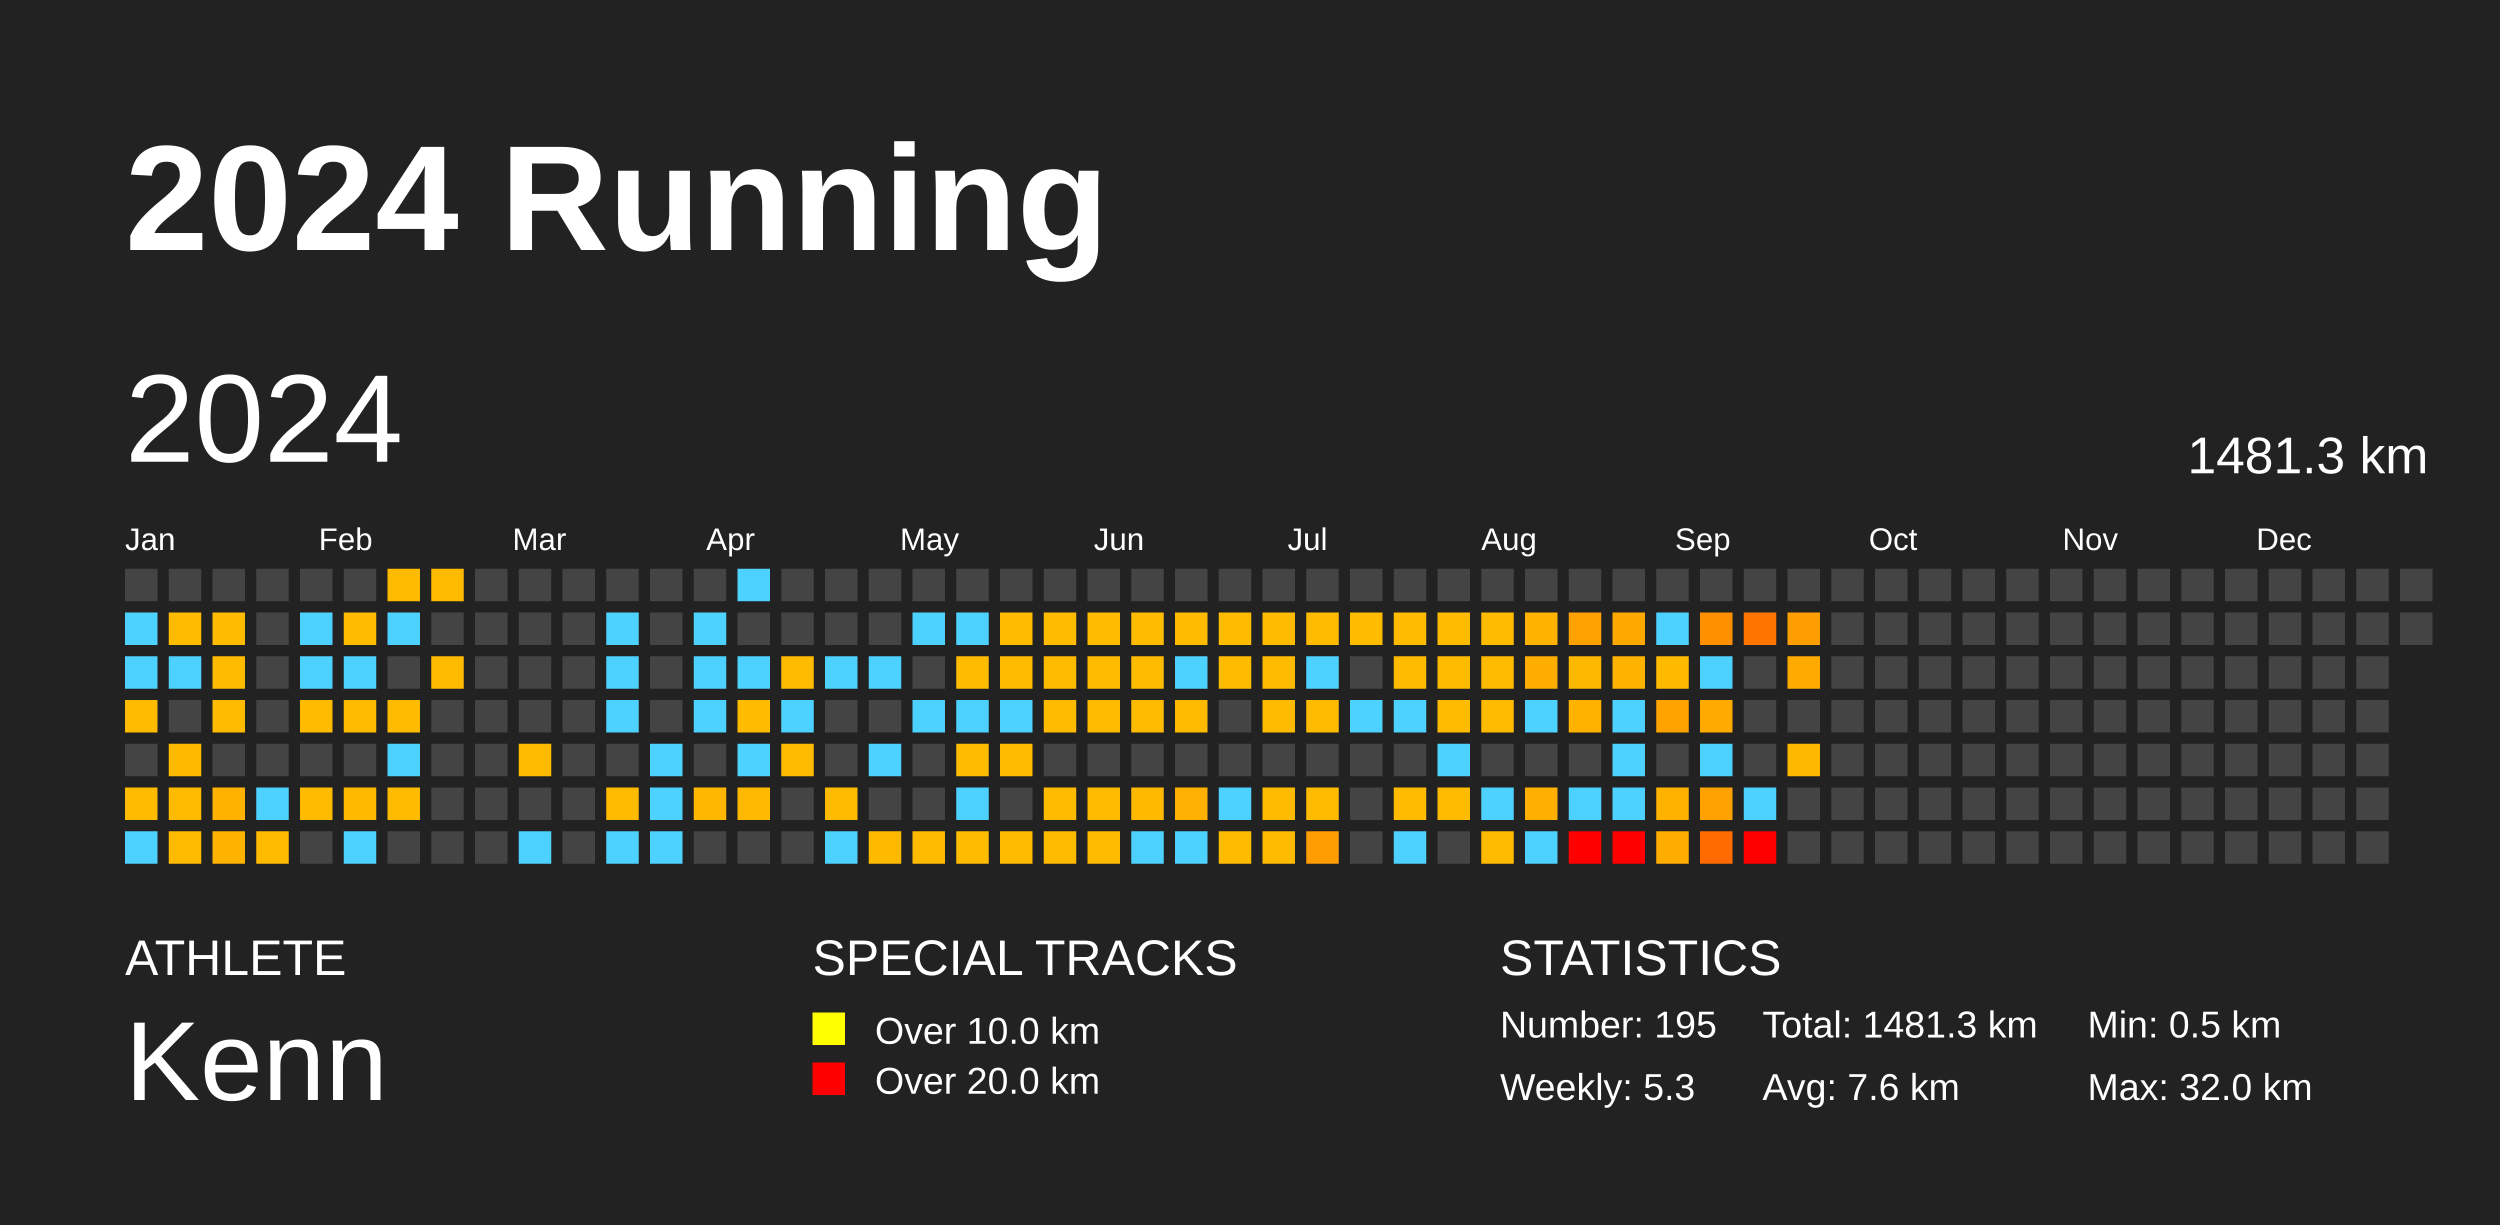
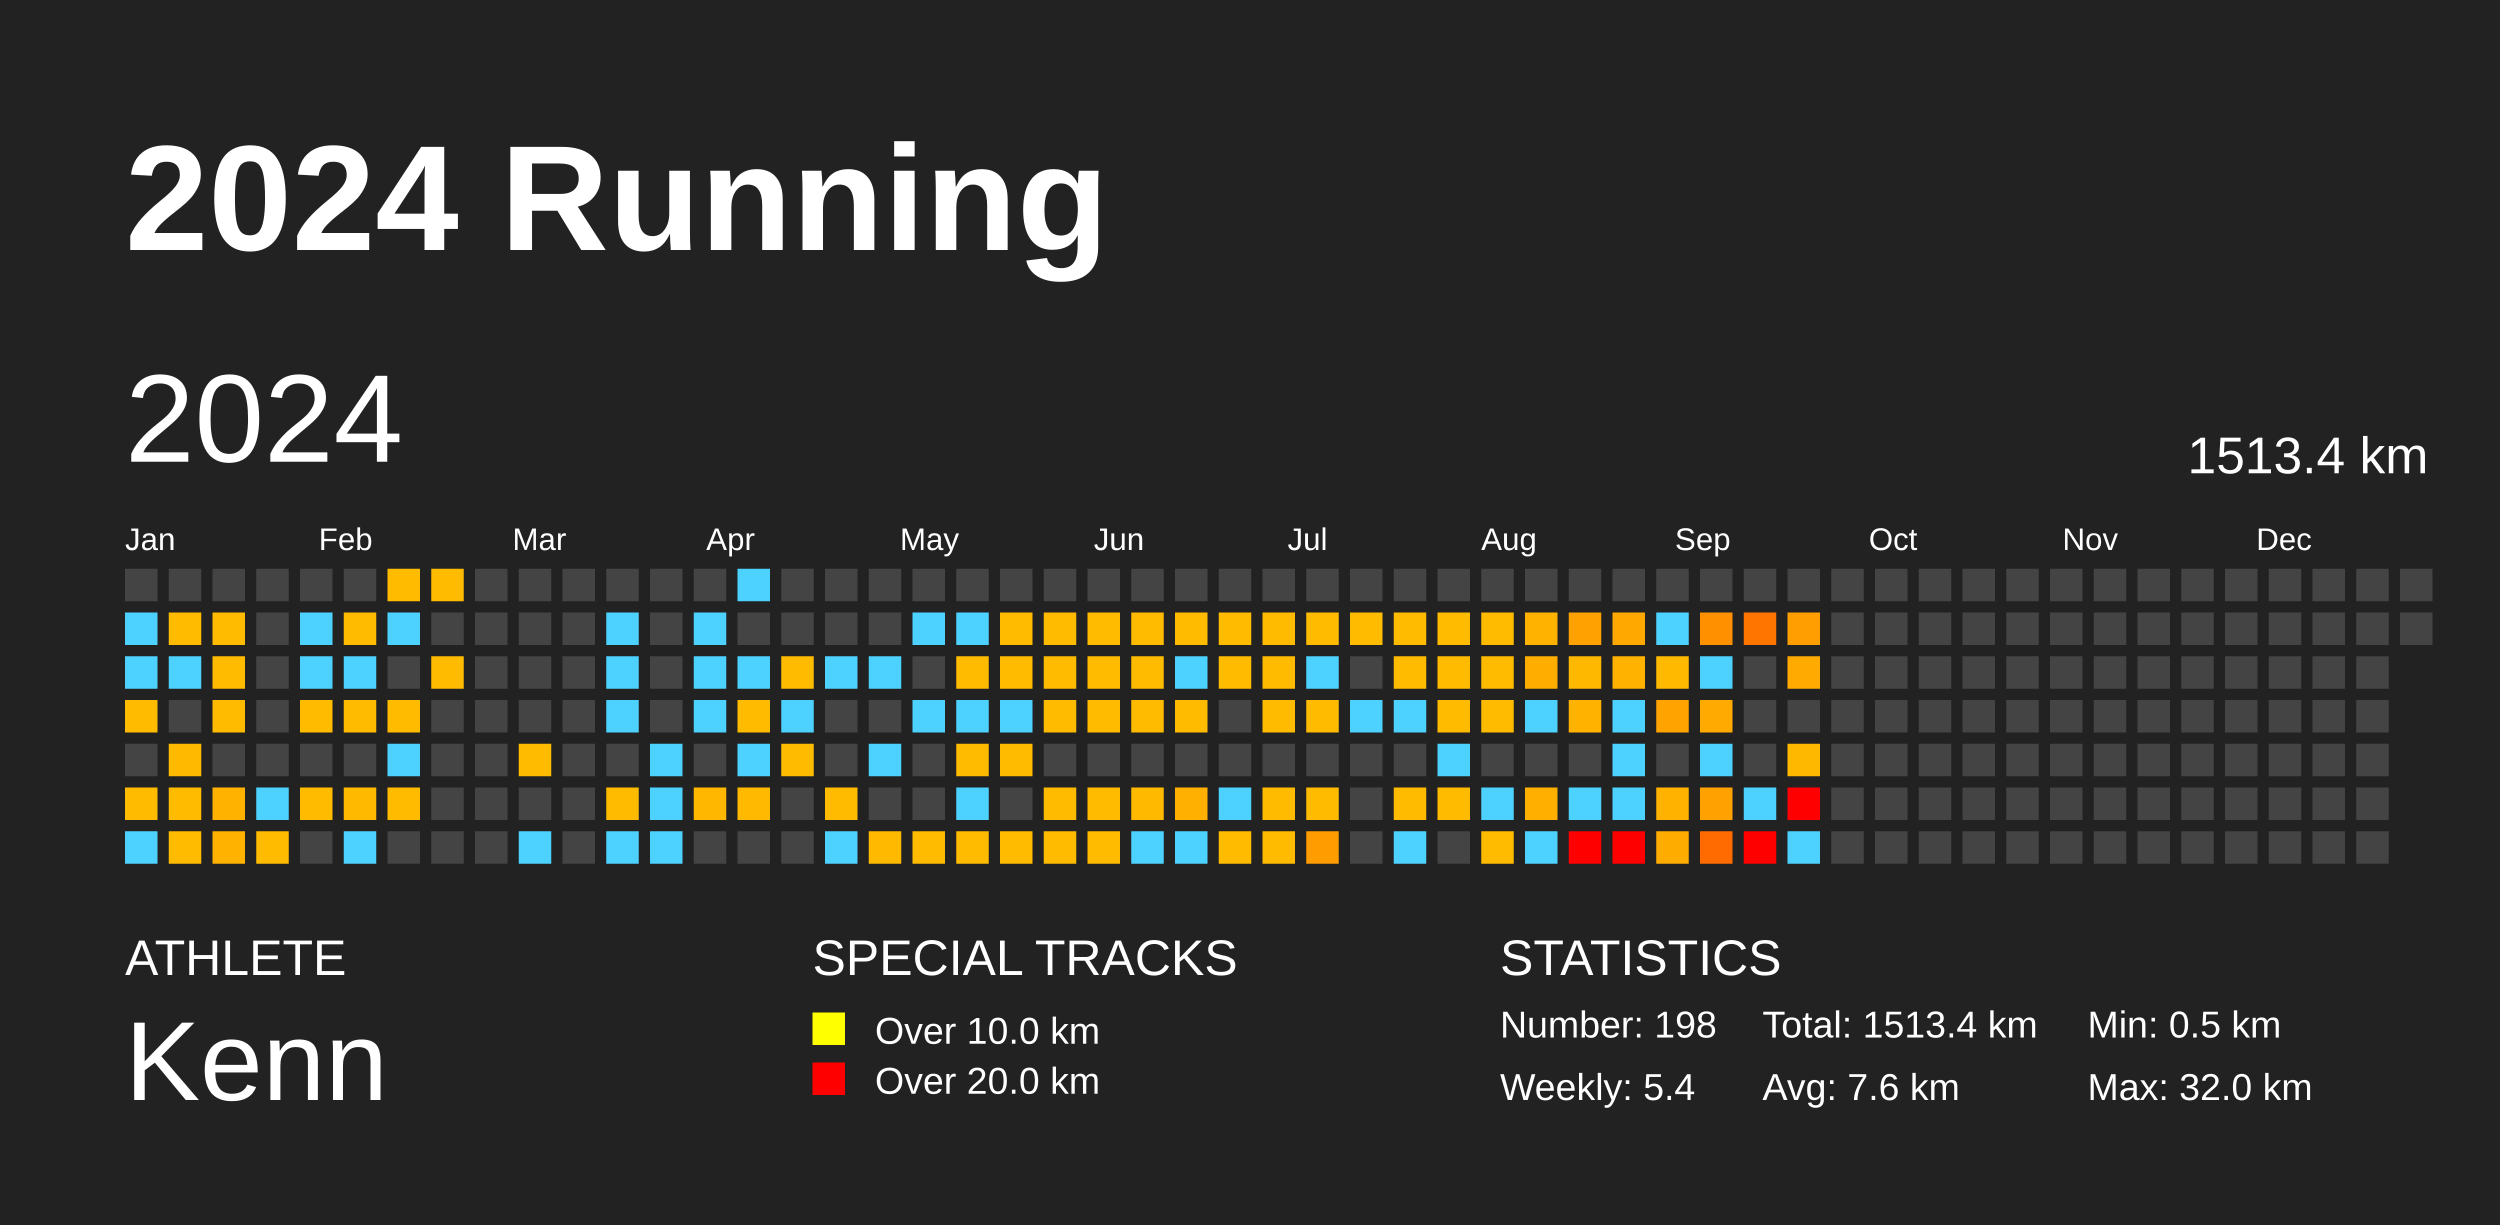
<svg xmlns="http://www.w3.org/2000/svg" baseProfile="full" height="98mm" version="1.1" viewBox="0,0,200,98" width="200mm">
  <defs />
  <rect fill="#222222" height="98" width="200" x="0" y="0" />
  <text fill="#FFFFFF" style="font-size:12px; font-family:Arial; font-weight:bold;" x="10" y="20">2024 Running</text>
  <text fill="#FFFFFF" style="font-size:4px; font-family:Arial" x="10" y="78">ATHLETE</text>
  <text fill="#FFFFFF" style="font-size:9px; font-family:Arial" x="10" y="88">Kenn</text>
  <text fill="#FFFFFF" style="font-size:4px; font-family:Arial" x="65" y="78">SPECIAL TRACKS</text>
  <rect fill="yellow" height="2.6" width="2.6" x="65" y="81" />
  <text fill="#FFFFFF" style="font-size:3px; font-family:Arial" x="70" y="83.5">Over 10.0 km</text>
  <rect fill="red" height="2.6" width="2.6" x="65" y="85" />
  <text fill="#FFFFFF" style="font-size:3px; font-family:Arial" x="70" y="87.5">Over 20.0 km</text>
  <text fill="#FFFFFF" style="font-size:4px; font-family:Arial" x="120" y="78">STATISTICS</text>
-   <text fill="#FFFFFF" style="font-size:3px; font-family:Arial" x="120" y="83">Number: 195</text>
-   <text fill="#FFFFFF" style="font-size:3px; font-family:Arial" x="120" y="88">Weekly: 5.3</text>
-   <text fill="#FFFFFF" style="font-size:3px; font-family:Arial" x="141" y="83">Total: 1481.3 km</text>
+   <text fill="#FFFFFF" style="font-size:3px; font-family:Arial" x="120" y="83">Number: 198</text>
+   <text fill="#FFFFFF" style="font-size:3px; font-family:Arial" x="120" y="88">Weekly: 5.4</text>
+   <text fill="#FFFFFF" style="font-size:3px; font-family:Arial" x="141" y="83">Total: 1513.4 km</text>
  <text fill="#FFFFFF" style="font-size:3px; font-family:Arial" x="141" y="88">Avg: 7.6 km</text>
  <text fill="#FFFFFF" style="font-size:3px; font-family:Arial" x="167" y="83">Min: 0.5 km</text>
  <text fill="#FFFFFF" style="font-size:3px; font-family:Arial" x="167" y="88">Max: 32.0 km</text>
  <text dominant-baseline="hanging" fill="#FFFFFF" style="font-size:10.0px; font-family:Arial;" x="10" y="30">2024</text>
-   <text dominant-baseline="hanging" fill="#FFFFFF" style="font-size:4.125px; font-family:Arial;" x="175" y="35">1481.3 km</text>
+   <text dominant-baseline="hanging" fill="#FFFFFF" style="font-size:4.125px; font-family:Arial;" x="175" y="35">1513.4 km</text>
  <text fill="#FFFFFF" style="font-size:2.5px; font-family:Arial" x="10.0" y="44">Jan</text>
  <text fill="#FFFFFF" style="font-size:2.5px; font-family:Arial" x="25.5" y="44">Feb</text>
  <text fill="#FFFFFF" style="font-size:2.5px; font-family:Arial" x="41.0" y="44">Mar</text>
  <text fill="#FFFFFF" style="font-size:2.5px; font-family:Arial" x="56.5" y="44">Apr</text>
  <text fill="#FFFFFF" style="font-size:2.5px; font-family:Arial" x="72.0" y="44">May</text>
  <text fill="#FFFFFF" style="font-size:2.5px; font-family:Arial" x="87.5" y="44">Jun</text>
  <text fill="#FFFFFF" style="font-size:2.5px; font-family:Arial" x="103.0" y="44">Jul</text>
  <text fill="#FFFFFF" style="font-size:2.5px; font-family:Arial" x="118.5" y="44">Aug</text>
  <text fill="#FFFFFF" style="font-size:2.5px; font-family:Arial" x="134.0" y="44">Sep</text>
  <text fill="#FFFFFF" style="font-size:2.5px; font-family:Arial" x="149.5" y="44">Oct</text>
  <text fill="#FFFFFF" style="font-size:2.5px; font-family:Arial" x="165.0" y="44">Nov</text>
  <text fill="#FFFFFF" style="font-size:2.5px; font-family:Arial" x="180.5" y="44">Dec</text>
  <rect fill="#444444" height="2.6" width="2.6" x="10.0" y="45.5" />
  <rect fill="#4dd2ff" height="2.6" width="2.6" x="10.0" y="49.0" />
  <rect fill="#4dd2ff" height="2.6" width="2.6" x="10.0" y="52.5" />
  <rect fill="#ffbb00" height="2.6" width="2.6" x="10.0" y="56.0" />
  <rect fill="#444444" height="2.6" width="2.6" x="10.0" y="59.5" />
  <rect fill="#ffbb00" height="2.6" width="2.6" x="10.0" y="63.0" />
  <rect fill="#4dd2ff" height="2.6" width="2.6" x="10.0" y="66.5" />
  <rect fill="#444444" height="2.6" width="2.6" x="13.5" y="45.5" />
  <rect fill="#ffbb00" height="2.6" width="2.6" x="13.5" y="49.0" />
  <rect fill="#4dd2ff" height="2.6" width="2.6" x="13.5" y="52.5" />
  <rect fill="#444444" height="2.6" width="2.6" x="13.5" y="56.0" />
  <rect fill="#ffba00" height="2.6" width="2.6" x="13.5" y="59.5" />
  <rect fill="#ffbb00" height="2.6" width="2.6" x="13.5" y="63.0" />
  <rect fill="#ffbb00" height="2.6" width="2.6" x="13.5" y="66.5" />
  <rect fill="#444444" height="2.6" width="2.6" x="17.0" y="45.5" />
  <rect fill="#ffbb00" height="2.6" width="2.6" x="17.0" y="49.0" />
  <rect fill="#ffbb00" height="2.6" width="2.6" x="17.0" y="52.5" />
  <rect fill="#ffbb00" height="2.6" width="2.6" x="17.0" y="56.0" />
  <rect fill="#444444" height="2.6" width="2.6" x="17.0" y="59.5" />
  <rect fill="#ffb200" height="2.6" width="2.6" x="17.0" y="63.0" />
  <rect fill="#ffb200" height="2.6" width="2.6" x="17.0" y="66.5" />
  <rect fill="#444444" height="2.6" width="2.6" x="20.5" y="45.5" />
  <rect fill="#444444" height="2.6" width="2.6" x="20.5" y="49.0" />
  <rect fill="#444444" height="2.6" width="2.6" x="20.5" y="52.5" />
  <rect fill="#444444" height="2.6" width="2.6" x="20.5" y="56.0" />
  <rect fill="#444444" height="2.6" width="2.6" x="20.5" y="59.5" />
  <rect fill="#4dd2ff" height="2.6" width="2.6" x="20.5" y="63.0" />
  <rect fill="#ffbb00" height="2.6" width="2.6" x="20.5" y="66.5" />
  <rect fill="#444444" height="2.6" width="2.6" x="24.0" y="45.5" />
  <rect fill="#4dd2ff" height="2.6" width="2.6" x="24.0" y="49.0" />
  <rect fill="#4dd2ff" height="2.6" width="2.6" x="24.0" y="52.5" />
  <rect fill="#ffbb00" height="2.6" width="2.6" x="24.0" y="56.0" />
  <rect fill="#444444" height="2.6" width="2.6" x="24.0" y="59.5" />
  <rect fill="#ffbb00" height="2.6" width="2.6" x="24.0" y="63.0" />
  <rect fill="#444444" height="2.6" width="2.6" x="24.0" y="66.5" />
  <rect fill="#444444" height="2.6" width="2.6" x="27.5" y="45.5" />
  <rect fill="#ffbb00" height="2.6" width="2.6" x="27.5" y="49.0" />
  <rect fill="#4dd2ff" height="2.6" width="2.6" x="27.5" y="52.5" />
  <rect fill="#ffbb00" height="2.6" width="2.6" x="27.5" y="56.0" />
  <rect fill="#444444" height="2.6" width="2.6" x="27.5" y="59.5" />
  <rect fill="#ffba00" height="2.6" width="2.6" x="27.5" y="63.0" />
  <rect fill="#4dd2ff" height="2.6" width="2.6" x="27.5" y="66.5" />
  <rect fill="#ffbb00" height="2.6" width="2.6" x="31.0" y="45.5" />
  <rect fill="#4dd2ff" height="2.6" width="2.6" x="31.0" y="49.0" />
  <rect fill="#444444" height="2.6" width="2.6" x="31.0" y="52.5" />
  <rect fill="#ffbb00" height="2.6" width="2.6" x="31.0" y="56.0" />
  <rect fill="#4dd2ff" height="2.6" width="2.6" x="31.0" y="59.5" />
  <rect fill="#ffbb00" height="2.6" width="2.6" x="31.0" y="63.0" />
  <rect fill="#444444" height="2.6" width="2.6" x="31.0" y="66.5" />
  <rect fill="#ffbb00" height="2.6" width="2.6" x="34.5" y="45.5" />
  <rect fill="#444444" height="2.6" width="2.6" x="34.5" y="49.0" />
  <rect fill="#ffbb00" height="2.6" width="2.6" x="34.5" y="52.5" />
  <rect fill="#444444" height="2.6" width="2.6" x="34.5" y="56.0" />
  <rect fill="#444444" height="2.6" width="2.6" x="34.5" y="59.5" />
  <rect fill="#444444" height="2.6" width="2.6" x="34.5" y="63.0" />
  <rect fill="#444444" height="2.6" width="2.6" x="34.5" y="66.5" />
  <rect fill="#444444" height="2.6" width="2.6" x="38.0" y="45.5" />
  <rect fill="#444444" height="2.6" width="2.6" x="38.0" y="49.0" />
  <rect fill="#444444" height="2.6" width="2.6" x="38.0" y="52.5" />
  <rect fill="#444444" height="2.6" width="2.6" x="38.0" y="56.0" />
  <rect fill="#444444" height="2.6" width="2.6" x="38.0" y="59.5" />
  <rect fill="#444444" height="2.6" width="2.6" x="38.0" y="63.0" />
  <rect fill="#444444" height="2.6" width="2.6" x="38.0" y="66.5" />
  <rect fill="#444444" height="2.6" width="2.6" x="41.5" y="45.5" />
  <rect fill="#444444" height="2.6" width="2.6" x="41.5" y="49.0" />
  <rect fill="#444444" height="2.6" width="2.6" x="41.5" y="52.5" />
  <rect fill="#444444" height="2.6" width="2.6" x="41.5" y="56.0" />
  <rect fill="#ffbb00" height="2.6" width="2.6" x="41.5" y="59.5" />
  <rect fill="#444444" height="2.6" width="2.6" x="41.5" y="63.0" />
  <rect fill="#4dd2ff" height="2.6" width="2.6" x="41.5" y="66.5" />
  <rect fill="#444444" height="2.6" width="2.6" x="45.0" y="45.5" />
  <rect fill="#444444" height="2.6" width="2.6" x="45.0" y="49.0" />
  <rect fill="#444444" height="2.6" width="2.6" x="45.0" y="52.5" />
  <rect fill="#444444" height="2.6" width="2.6" x="45.0" y="56.0" />
  <rect fill="#444444" height="2.6" width="2.6" x="45.0" y="59.5" />
  <rect fill="#444444" height="2.6" width="2.6" x="45.0" y="63.0" />
  <rect fill="#444444" height="2.6" width="2.6" x="45.0" y="66.5" />
  <rect fill="#444444" height="2.6" width="2.6" x="48.5" y="45.5" />
  <rect fill="#4dd2ff" height="2.6" width="2.6" x="48.5" y="49.0" />
  <rect fill="#4dd2ff" height="2.6" width="2.6" x="48.5" y="52.5" />
  <rect fill="#4dd2ff" height="2.6" width="2.6" x="48.5" y="56.0" />
  <rect fill="#444444" height="2.6" width="2.6" x="48.5" y="59.5" />
  <rect fill="#ffbb00" height="2.6" width="2.6" x="48.5" y="63.0" />
  <rect fill="#4dd2ff" height="2.6" width="2.6" x="48.5" y="66.5" />
  <rect fill="#444444" height="2.6" width="2.6" x="52.0" y="45.5" />
  <rect fill="#444444" height="2.6" width="2.6" x="52.0" y="49.0" />
  <rect fill="#444444" height="2.6" width="2.6" x="52.0" y="52.5" />
  <rect fill="#444444" height="2.6" width="2.6" x="52.0" y="56.0" />
  <rect fill="#4dd2ff" height="2.6" width="2.6" x="52.0" y="59.5" />
  <rect fill="#4dd2ff" height="2.6" width="2.6" x="52.0" y="63.0" />
  <rect fill="#4dd2ff" height="2.6" width="2.6" x="52.0" y="66.5" />
  <rect fill="#444444" height="2.6" width="2.6" x="55.5" y="45.5" />
  <rect fill="#4dd2ff" height="2.6" width="2.6" x="55.5" y="49.0" />
  <rect fill="#4dd2ff" height="2.6" width="2.6" x="55.5" y="52.5" />
  <rect fill="#4dd2ff" height="2.6" width="2.6" x="55.5" y="56.0" />
  <rect fill="#444444" height="2.6" width="2.6" x="55.5" y="59.5" />
  <rect fill="#ffb700" height="2.6" width="2.6" x="55.5" y="63.0" />
  <rect fill="#444444" height="2.6" width="2.6" x="55.5" y="66.5" />
  <rect fill="#4dd2ff" height="2.6" width="2.6" x="59.0" y="45.5" />
  <rect fill="#444444" height="2.6" width="2.6" x="59.0" y="49.0" />
  <rect fill="#4dd2ff" height="2.6" width="2.6" x="59.0" y="52.5" />
  <rect fill="#ffbb00" height="2.6" width="2.6" x="59.0" y="56.0" />
  <rect fill="#4dd2ff" height="2.6" width="2.6" x="59.0" y="59.5" />
  <rect fill="#ffb900" height="2.6" width="2.6" x="59.0" y="63.0" />
  <rect fill="#444444" height="2.6" width="2.6" x="59.0" y="66.5" />
  <rect fill="#444444" height="2.6" width="2.6" x="62.5" y="45.5" />
  <rect fill="#444444" height="2.6" width="2.6" x="62.5" y="49.0" />
  <rect fill="#ffbb00" height="2.6" width="2.6" x="62.5" y="52.5" />
  <rect fill="#4dd2ff" height="2.6" width="2.6" x="62.5" y="56.0" />
  <rect fill="#ffbb00" height="2.6" width="2.6" x="62.5" y="59.5" />
  <rect fill="#444444" height="2.6" width="2.6" x="62.5" y="63.0" />
  <rect fill="#444444" height="2.6" width="2.6" x="62.5" y="66.5" />
  <rect fill="#444444" height="2.6" width="2.6" x="66.0" y="45.5" />
  <rect fill="#444444" height="2.6" width="2.6" x="66.0" y="49.0" />
  <rect fill="#4dd2ff" height="2.6" width="2.6" x="66.0" y="52.5" />
  <rect fill="#444444" height="2.6" width="2.6" x="66.0" y="56.0" />
  <rect fill="#444444" height="2.6" width="2.6" x="66.0" y="59.5" />
  <rect fill="#ffbb00" height="2.6" width="2.6" x="66.0" y="63.0" />
  <rect fill="#4dd2ff" height="2.6" width="2.6" x="66.0" y="66.5" />
  <rect fill="#444444" height="2.6" width="2.6" x="69.5" y="45.5" />
  <rect fill="#444444" height="2.6" width="2.6" x="69.5" y="49.0" />
  <rect fill="#4dd2ff" height="2.6" width="2.6" x="69.5" y="52.5" />
  <rect fill="#444444" height="2.6" width="2.6" x="69.5" y="56.0" />
  <rect fill="#4dd2ff" height="2.6" width="2.6" x="69.5" y="59.5" />
  <rect fill="#444444" height="2.6" width="2.6" x="69.5" y="63.0" />
  <rect fill="#ffba00" height="2.6" width="2.6" x="69.5" y="66.5" />
  <rect fill="#444444" height="2.6" width="2.6" x="73.0" y="45.5" />
  <rect fill="#4dd2ff" height="2.6" width="2.6" x="73.0" y="49.0" />
  <rect fill="#444444" height="2.6" width="2.6" x="73.0" y="52.5" />
  <rect fill="#4dd2ff" height="2.6" width="2.6" x="73.0" y="56.0" />
  <rect fill="#444444" height="2.6" width="2.6" x="73.0" y="59.5" />
  <rect fill="#444444" height="2.6" width="2.6" x="73.0" y="63.0" />
  <rect fill="#ffbb00" height="2.6" width="2.6" x="73.0" y="66.5" />
  <rect fill="#444444" height="2.6" width="2.6" x="76.5" y="45.5" />
  <rect fill="#4dd2ff" height="2.6" width="2.6" x="76.5" y="49.0" />
  <rect fill="#ffbb00" height="2.6" width="2.6" x="76.5" y="52.5" />
  <rect fill="#4dd2ff" height="2.6" width="2.6" x="76.5" y="56.0" />
  <rect fill="#ffbb00" height="2.6" width="2.6" x="76.5" y="59.5" />
  <rect fill="#4dd2ff" height="2.6" width="2.6" x="76.5" y="63.0" />
  <rect fill="#ffbb00" height="2.6" width="2.6" x="76.5" y="66.5" />
  <rect fill="#444444" height="2.6" width="2.6" x="80.0" y="45.5" />
  <rect fill="#ffbb00" height="2.6" width="2.6" x="80.0" y="49.0" />
  <rect fill="#ffbb00" height="2.6" width="2.6" x="80.0" y="52.5" />
  <rect fill="#4dd2ff" height="2.6" width="2.6" x="80.0" y="56.0" />
  <rect fill="#ffbb00" height="2.6" width="2.6" x="80.0" y="59.5" />
  <rect fill="#444444" height="2.6" width="2.6" x="80.0" y="63.0" />
  <rect fill="#ffbb00" height="2.6" width="2.6" x="80.0" y="66.5" />
  <rect fill="#444444" height="2.6" width="2.6" x="83.5" y="45.5" />
  <rect fill="#ffbb00" height="2.6" width="2.6" x="83.5" y="49.0" />
  <rect fill="#ffbb00" height="2.6" width="2.6" x="83.5" y="52.5" />
  <rect fill="#ffbb00" height="2.6" width="2.6" x="83.5" y="56.0" />
  <rect fill="#444444" height="2.6" width="2.6" x="83.5" y="59.5" />
  <rect fill="#ffbb00" height="2.6" width="2.6" x="83.5" y="63.0" />
  <rect fill="#ffbb00" height="2.6" width="2.6" x="83.5" y="66.5" />
  <rect fill="#444444" height="2.6" width="2.6" x="87.0" y="45.5" />
  <rect fill="#ffbb00" height="2.6" width="2.6" x="87.0" y="49.0" />
  <rect fill="#ffbb00" height="2.6" width="2.6" x="87.0" y="52.5" />
  <rect fill="#ffbb00" height="2.6" width="2.6" x="87.0" y="56.0" />
  <rect fill="#444444" height="2.6" width="2.6" x="87.0" y="59.5" />
  <rect fill="#ffbb00" height="2.6" width="2.6" x="87.0" y="63.0" />
  <rect fill="#ffbb00" height="2.6" width="2.6" x="87.0" y="66.5" />
  <rect fill="#444444" height="2.6" width="2.6" x="90.5" y="45.5" />
  <rect fill="#ffbb00" height="2.6" width="2.6" x="90.5" y="49.0" />
  <rect fill="#ffbb00" height="2.6" width="2.6" x="90.5" y="52.5" />
  <rect fill="#ffbb00" height="2.6" width="2.6" x="90.5" y="56.0" />
  <rect fill="#444444" height="2.6" width="2.6" x="90.5" y="59.5" />
  <rect fill="#ffba00" height="2.6" width="2.6" x="90.5" y="63.0" />
  <rect fill="#4dd2ff" height="2.6" width="2.6" x="90.5" y="66.5" />
  <rect fill="#444444" height="2.6" width="2.6" x="94.0" y="45.5" />
  <rect fill="#ffbb00" height="2.6" width="2.6" x="94.0" y="49.0" />
  <rect fill="#4dd2ff" height="2.6" width="2.6" x="94.0" y="52.5" />
  <rect fill="#ffbb00" height="2.6" width="2.6" x="94.0" y="56.0" />
  <rect fill="#444444" height="2.6" width="2.6" x="94.0" y="59.5" />
  <rect fill="#ffb000" height="2.6" width="2.6" x="94.0" y="63.0" />
  <rect fill="#4dd2ff" height="2.6" width="2.6" x="94.0" y="66.5" />
  <rect fill="#444444" height="2.6" width="2.6" x="97.5" y="45.5" />
  <rect fill="#ffbb00" height="2.6" width="2.6" x="97.5" y="49.0" />
  <rect fill="#ffbb00" height="2.6" width="2.6" x="97.5" y="52.5" />
  <rect fill="#444444" height="2.6" width="2.6" x="97.5" y="56.0" />
  <rect fill="#444444" height="2.6" width="2.6" x="97.5" y="59.5" />
  <rect fill="#4dd2ff" height="2.6" width="2.6" x="97.5" y="63.0" />
  <rect fill="#ffbb00" height="2.6" width="2.6" x="97.5" y="66.5" />
  <rect fill="#444444" height="2.6" width="2.6" x="101.0" y="45.5" />
  <rect fill="#ffbb00" height="2.6" width="2.6" x="101.0" y="49.0" />
  <rect fill="#ffbb00" height="2.6" width="2.6" x="101.0" y="52.5" />
  <rect fill="#ffbb00" height="2.6" width="2.6" x="101.0" y="56.0" />
  <rect fill="#444444" height="2.6" width="2.6" x="101.0" y="59.5" />
  <rect fill="#ffbb00" height="2.6" width="2.6" x="101.0" y="63.0" />
  <rect fill="#ffbb00" height="2.6" width="2.6" x="101.0" y="66.5" />
  <rect fill="#444444" height="2.6" width="2.6" x="104.5" y="45.5" />
  <rect fill="#ffbb00" height="2.6" width="2.6" x="104.5" y="49.0" />
  <rect fill="#4dd2ff" height="2.6" width="2.6" x="104.5" y="52.5" />
  <rect fill="#ffbb00" height="2.6" width="2.6" x="104.5" y="56.0" />
  <rect fill="#444444" height="2.6" width="2.6" x="104.5" y="59.5" />
  <rect fill="#ffbb00" height="2.6" width="2.6" x="104.5" y="63.0" />
  <rect fill="#ff9c00" height="2.6" width="2.6" x="104.5" y="66.5" />
  <rect fill="#444444" height="2.6" width="2.6" x="108.0" y="45.5" />
  <rect fill="#ffbb00" height="2.6" width="2.6" x="108.0" y="49.0" />
  <rect fill="#444444" height="2.6" width="2.6" x="108.0" y="52.5" />
  <rect fill="#4dd2ff" height="2.6" width="2.6" x="108.0" y="56.0" />
  <rect fill="#444444" height="2.6" width="2.6" x="108.0" y="59.5" />
  <rect fill="#444444" height="2.6" width="2.6" x="108.0" y="63.0" />
  <rect fill="#444444" height="2.6" width="2.6" x="108.0" y="66.5" />
  <rect fill="#444444" height="2.6" width="2.6" x="111.5" y="45.5" />
  <rect fill="#ffbb00" height="2.6" width="2.6" x="111.5" y="49.0" />
  <rect fill="#ffbb00" height="2.6" width="2.6" x="111.5" y="52.5" />
  <rect fill="#4dd2ff" height="2.6" width="2.6" x="111.5" y="56.0" />
  <rect fill="#444444" height="2.6" width="2.6" x="111.5" y="59.5" />
  <rect fill="#ffbb00" height="2.6" width="2.6" x="111.5" y="63.0" />
  <rect fill="#4dd2ff" height="2.6" width="2.6" x="111.5" y="66.5" />
  <rect fill="#444444" height="2.6" width="2.6" x="115.0" y="45.5" />
  <rect fill="#ffbb00" height="2.6" width="2.6" x="115.0" y="49.0" />
  <rect fill="#ffbb00" height="2.6" width="2.6" x="115.0" y="52.5" />
  <rect fill="#ffbb00" height="2.6" width="2.6" x="115.0" y="56.0" />
  <rect fill="#4dd2ff" height="2.6" width="2.6" x="115.0" y="59.5" />
  <rect fill="#ffbb00" height="2.6" width="2.6" x="115.0" y="63.0" />
  <rect fill="#444444" height="2.6" width="2.6" x="115.0" y="66.5" />
  <rect fill="#444444" height="2.6" width="2.6" x="118.5" y="45.5" />
  <rect fill="#ffbb00" height="2.6" width="2.6" x="118.5" y="49.0" />
  <rect fill="#ffbb00" height="2.6" width="2.6" x="118.5" y="52.5" />
  <rect fill="#ffbb00" height="2.6" width="2.6" x="118.5" y="56.0" />
  <rect fill="#444444" height="2.6" width="2.6" x="118.5" y="59.5" />
  <rect fill="#4dd2ff" height="2.6" width="2.6" x="118.5" y="63.0" />
  <rect fill="#ffbb00" height="2.6" width="2.6" x="118.5" y="66.5" />
  <rect fill="#444444" height="2.6" width="2.6" x="122.0" y="45.5" />
  <rect fill="#ffb200" height="2.6" width="2.6" x="122.0" y="49.0" />
  <rect fill="#ffae00" height="2.6" width="2.6" x="122.0" y="52.5" />
  <rect fill="#4dd2ff" height="2.6" width="2.6" x="122.0" y="56.0" />
  <rect fill="#444444" height="2.6" width="2.6" x="122.0" y="59.5" />
  <rect fill="#ffaf00" height="2.6" width="2.6" x="122.0" y="63.0" />
  <rect fill="#4dd2ff" height="2.6" width="2.6" x="122.0" y="66.5" />
  <rect fill="#444444" height="2.6" width="2.6" x="125.5" y="45.5" />
  <rect fill="#ffa100" height="2.6" width="2.6" x="125.5" y="49.0" />
  <rect fill="#ffb800" height="2.6" width="2.6" x="125.5" y="52.5" />
  <rect fill="#ffb200" height="2.6" width="2.6" x="125.5" y="56.0" />
  <rect fill="#444444" height="2.6" width="2.6" x="125.5" y="59.5" />
  <rect fill="#4dd2ff" height="2.6" width="2.6" x="125.5" y="63.0" />
  <rect fill="red" height="2.6" width="2.6" x="125.5" y="66.5" />
  <rect fill="#444444" height="2.6" width="2.6" x="129.0" y="45.5" />
  <rect fill="#ffa800" height="2.6" width="2.6" x="129.0" y="49.0" />
  <rect fill="#ffb200" height="2.6" width="2.6" x="129.0" y="52.5" />
  <rect fill="#4dd2ff" height="2.6" width="2.6" x="129.0" y="56.0" />
  <rect fill="#4dd2ff" height="2.6" width="2.6" x="129.0" y="59.5" />
  <rect fill="#4dd2ff" height="2.6" width="2.6" x="129.0" y="63.0" />
  <rect fill="red" height="2.6" width="2.6" x="129.0" y="66.5" />
  <rect fill="#444444" height="2.6" width="2.6" x="132.5" y="45.5" />
  <rect fill="#4dd2ff" height="2.6" width="2.6" x="132.5" y="49.0" />
  <rect fill="#ffba00" height="2.6" width="2.6" x="132.5" y="52.5" />
  <rect fill="#ffa300" height="2.6" width="2.6" x="132.5" y="56.0" />
  <rect fill="#444444" height="2.6" width="2.6" x="132.5" y="59.5" />
  <rect fill="#ffb200" height="2.6" width="2.6" x="132.5" y="63.0" />
  <rect fill="#ffac00" height="2.6" width="2.6" x="132.5" y="66.5" />
  <rect fill="#444444" height="2.6" width="2.6" x="136.0" y="45.5" />
  <rect fill="#ff9100" height="2.6" width="2.6" x="136.0" y="49.0" />
  <rect fill="#4dd2ff" height="2.6" width="2.6" x="136.0" y="52.5" />
  <rect fill="#ffaa00" height="2.6" width="2.6" x="136.0" y="56.0" />
  <rect fill="#4dd2ff" height="2.6" width="2.6" x="136.0" y="59.5" />
  <rect fill="#ffa100" height="2.6" width="2.6" x="136.0" y="63.0" />
  <rect fill="#ff6b00" height="2.6" width="2.6" x="136.0" y="66.5" />
  <rect fill="#444444" height="2.6" width="2.6" x="139.5" y="45.5" />
  <rect fill="#ff7500" height="2.6" width="2.6" x="139.5" y="49.0" />
  <rect fill="#444444" height="2.6" width="2.6" x="139.5" y="52.5" />
  <rect fill="#444444" height="2.6" width="2.6" x="139.5" y="56.0" />
  <rect fill="#444444" height="2.6" width="2.6" x="139.5" y="59.5" />
  <rect fill="#4dd2ff" height="2.6" width="2.6" x="139.5" y="63.0" />
  <rect fill="red" height="2.6" width="2.6" x="139.5" y="66.5" />
  <rect fill="#444444" height="2.6" width="2.6" x="143.0" y="45.5" />
  <rect fill="#ff9e00" height="2.6" width="2.6" x="143.0" y="49.0" />
  <rect fill="#ffaa00" height="2.6" width="2.6" x="143.0" y="52.5" />
  <rect fill="#444444" height="2.6" width="2.6" x="143.0" y="56.0" />
  <rect fill="#ffb800" height="2.6" width="2.6" x="143.0" y="59.5" />
-   <rect fill="#444444" height="2.6" width="2.6" x="143.0" y="63.0" />
-   <rect fill="#444444" height="2.6" width="2.6" x="143.0" y="66.5" />
+   <rect fill="red" height="2.6" width="2.6" x="143.0" y="63.0" />
+   <rect fill="#4dd2ff" height="2.6" width="2.6" x="143.0" y="66.5" />
  <rect fill="#444444" height="2.6" width="2.6" x="146.5" y="45.5" />
  <rect fill="#444444" height="2.6" width="2.6" x="146.5" y="49.0" />
  <rect fill="#444444" height="2.6" width="2.6" x="146.5" y="52.5" />
  <rect fill="#444444" height="2.6" width="2.6" x="146.5" y="56.0" />
  <rect fill="#444444" height="2.6" width="2.6" x="146.5" y="59.5" />
  <rect fill="#444444" height="2.6" width="2.6" x="146.5" y="63.0" />
  <rect fill="#444444" height="2.6" width="2.6" x="146.5" y="66.5" />
  <rect fill="#444444" height="2.6" width="2.6" x="150.0" y="45.5" />
  <rect fill="#444444" height="2.6" width="2.6" x="150.0" y="49.0" />
  <rect fill="#444444" height="2.6" width="2.6" x="150.0" y="52.5" />
  <rect fill="#444444" height="2.6" width="2.6" x="150.0" y="56.0" />
  <rect fill="#444444" height="2.6" width="2.6" x="150.0" y="59.5" />
  <rect fill="#444444" height="2.6" width="2.6" x="150.0" y="63.0" />
  <rect fill="#444444" height="2.6" width="2.6" x="150.0" y="66.5" />
  <rect fill="#444444" height="2.6" width="2.6" x="153.5" y="45.5" />
  <rect fill="#444444" height="2.6" width="2.6" x="153.5" y="49.0" />
  <rect fill="#444444" height="2.6" width="2.6" x="153.5" y="52.5" />
  <rect fill="#444444" height="2.6" width="2.6" x="153.5" y="56.0" />
  <rect fill="#444444" height="2.6" width="2.6" x="153.5" y="59.5" />
  <rect fill="#444444" height="2.6" width="2.6" x="153.5" y="63.0" />
  <rect fill="#444444" height="2.6" width="2.6" x="153.5" y="66.5" />
  <rect fill="#444444" height="2.6" width="2.6" x="157.0" y="45.5" />
  <rect fill="#444444" height="2.6" width="2.6" x="157.0" y="49.0" />
  <rect fill="#444444" height="2.6" width="2.6" x="157.0" y="52.5" />
  <rect fill="#444444" height="2.6" width="2.6" x="157.0" y="56.0" />
  <rect fill="#444444" height="2.6" width="2.6" x="157.0" y="59.5" />
  <rect fill="#444444" height="2.6" width="2.6" x="157.0" y="63.0" />
  <rect fill="#444444" height="2.6" width="2.6" x="157.0" y="66.5" />
  <rect fill="#444444" height="2.6" width="2.6" x="160.5" y="45.5" />
  <rect fill="#444444" height="2.6" width="2.6" x="160.5" y="49.0" />
  <rect fill="#444444" height="2.6" width="2.6" x="160.5" y="52.5" />
  <rect fill="#444444" height="2.6" width="2.6" x="160.5" y="56.0" />
  <rect fill="#444444" height="2.6" width="2.6" x="160.5" y="59.5" />
  <rect fill="#444444" height="2.6" width="2.6" x="160.5" y="63.0" />
  <rect fill="#444444" height="2.6" width="2.6" x="160.5" y="66.5" />
  <rect fill="#444444" height="2.6" width="2.6" x="164.0" y="45.5" />
  <rect fill="#444444" height="2.6" width="2.6" x="164.0" y="49.0" />
  <rect fill="#444444" height="2.6" width="2.6" x="164.0" y="52.5" />
  <rect fill="#444444" height="2.6" width="2.6" x="164.0" y="56.0" />
  <rect fill="#444444" height="2.6" width="2.6" x="164.0" y="59.5" />
  <rect fill="#444444" height="2.6" width="2.6" x="164.0" y="63.0" />
  <rect fill="#444444" height="2.6" width="2.6" x="164.0" y="66.5" />
  <rect fill="#444444" height="2.6" width="2.6" x="167.5" y="45.5" />
  <rect fill="#444444" height="2.6" width="2.6" x="167.5" y="49.0" />
  <rect fill="#444444" height="2.6" width="2.6" x="167.5" y="52.5" />
  <rect fill="#444444" height="2.6" width="2.6" x="167.5" y="56.0" />
  <rect fill="#444444" height="2.6" width="2.6" x="167.5" y="59.5" />
  <rect fill="#444444" height="2.6" width="2.6" x="167.5" y="63.0" />
  <rect fill="#444444" height="2.6" width="2.6" x="167.5" y="66.5" />
  <rect fill="#444444" height="2.6" width="2.6" x="171.0" y="45.5" />
  <rect fill="#444444" height="2.6" width="2.6" x="171.0" y="49.0" />
  <rect fill="#444444" height="2.6" width="2.6" x="171.0" y="52.5" />
  <rect fill="#444444" height="2.6" width="2.6" x="171.0" y="56.0" />
  <rect fill="#444444" height="2.6" width="2.6" x="171.0" y="59.5" />
  <rect fill="#444444" height="2.6" width="2.6" x="171.0" y="63.0" />
  <rect fill="#444444" height="2.6" width="2.6" x="171.0" y="66.5" />
  <rect fill="#444444" height="2.6" width="2.6" x="174.5" y="45.5" />
  <rect fill="#444444" height="2.6" width="2.6" x="174.5" y="49.0" />
  <rect fill="#444444" height="2.6" width="2.6" x="174.5" y="52.5" />
  <rect fill="#444444" height="2.6" width="2.6" x="174.5" y="56.0" />
  <rect fill="#444444" height="2.6" width="2.6" x="174.5" y="59.5" />
  <rect fill="#444444" height="2.6" width="2.6" x="174.5" y="63.0" />
  <rect fill="#444444" height="2.6" width="2.6" x="174.5" y="66.5" />
  <rect fill="#444444" height="2.6" width="2.6" x="178.0" y="45.5" />
  <rect fill="#444444" height="2.6" width="2.6" x="178.0" y="49.0" />
  <rect fill="#444444" height="2.6" width="2.6" x="178.0" y="52.5" />
  <rect fill="#444444" height="2.6" width="2.6" x="178.0" y="56.0" />
  <rect fill="#444444" height="2.6" width="2.6" x="178.0" y="59.5" />
  <rect fill="#444444" height="2.6" width="2.6" x="178.0" y="63.0" />
  <rect fill="#444444" height="2.6" width="2.6" x="178.0" y="66.5" />
  <rect fill="#444444" height="2.6" width="2.6" x="181.5" y="45.5" />
  <rect fill="#444444" height="2.6" width="2.6" x="181.5" y="49.0" />
  <rect fill="#444444" height="2.6" width="2.6" x="181.5" y="52.5" />
  <rect fill="#444444" height="2.6" width="2.6" x="181.5" y="56.0" />
  <rect fill="#444444" height="2.6" width="2.6" x="181.5" y="59.5" />
  <rect fill="#444444" height="2.6" width="2.6" x="181.5" y="63.0" />
  <rect fill="#444444" height="2.6" width="2.6" x="181.5" y="66.5" />
  <rect fill="#444444" height="2.6" width="2.6" x="185.0" y="45.5" />
  <rect fill="#444444" height="2.6" width="2.6" x="185.0" y="49.0" />
  <rect fill="#444444" height="2.6" width="2.6" x="185.0" y="52.5" />
  <rect fill="#444444" height="2.6" width="2.6" x="185.0" y="56.0" />
  <rect fill="#444444" height="2.6" width="2.6" x="185.0" y="59.5" />
  <rect fill="#444444" height="2.6" width="2.6" x="185.0" y="63.0" />
  <rect fill="#444444" height="2.6" width="2.6" x="185.0" y="66.5" />
  <rect fill="#444444" height="2.6" width="2.6" x="188.5" y="45.5" />
  <rect fill="#444444" height="2.6" width="2.6" x="188.5" y="49.0" />
  <rect fill="#444444" height="2.6" width="2.6" x="188.5" y="52.5" />
  <rect fill="#444444" height="2.6" width="2.6" x="188.5" y="56.0" />
  <rect fill="#444444" height="2.6" width="2.6" x="188.5" y="59.5" />
  <rect fill="#444444" height="2.6" width="2.6" x="188.5" y="63.0" />
  <rect fill="#444444" height="2.6" width="2.6" x="188.5" y="66.5" />
  <rect fill="#444444" height="2.6" width="2.6" x="192.0" y="45.5" />
  <rect fill="#444444" height="2.6" width="2.6" x="192.0" y="49.0" />
</svg>
